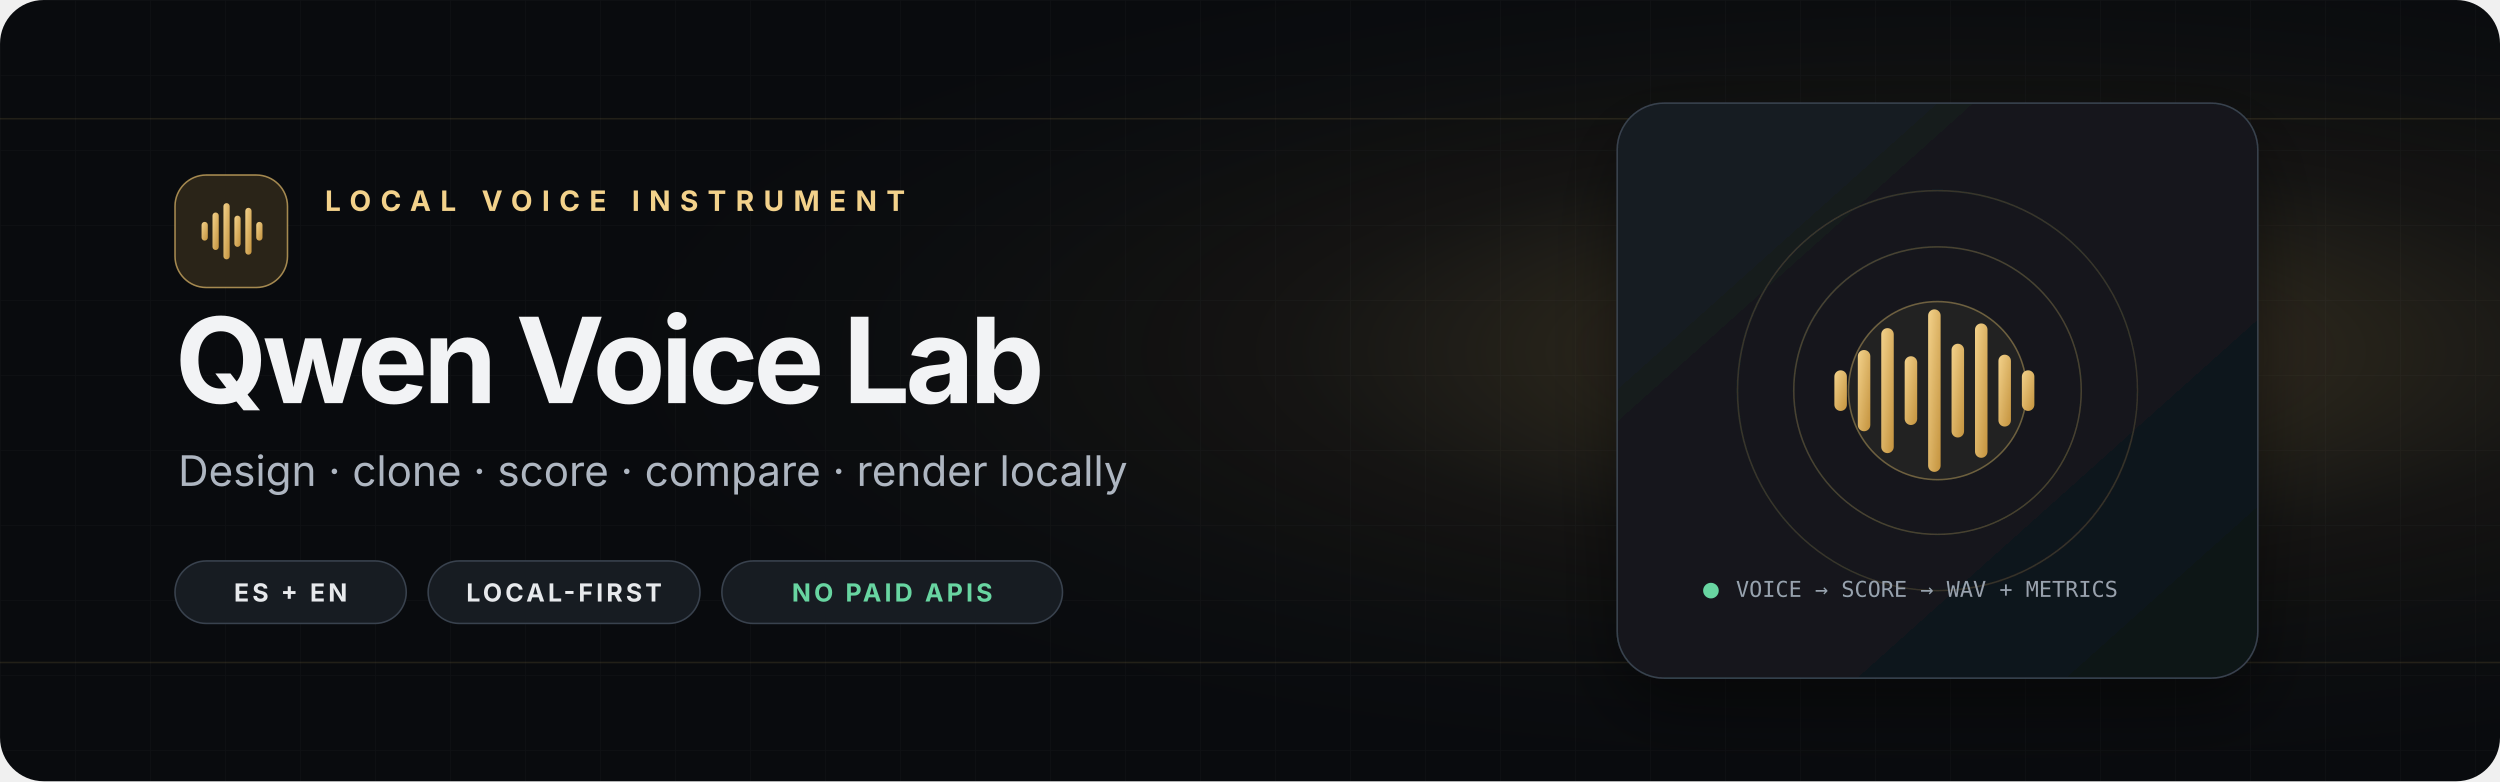
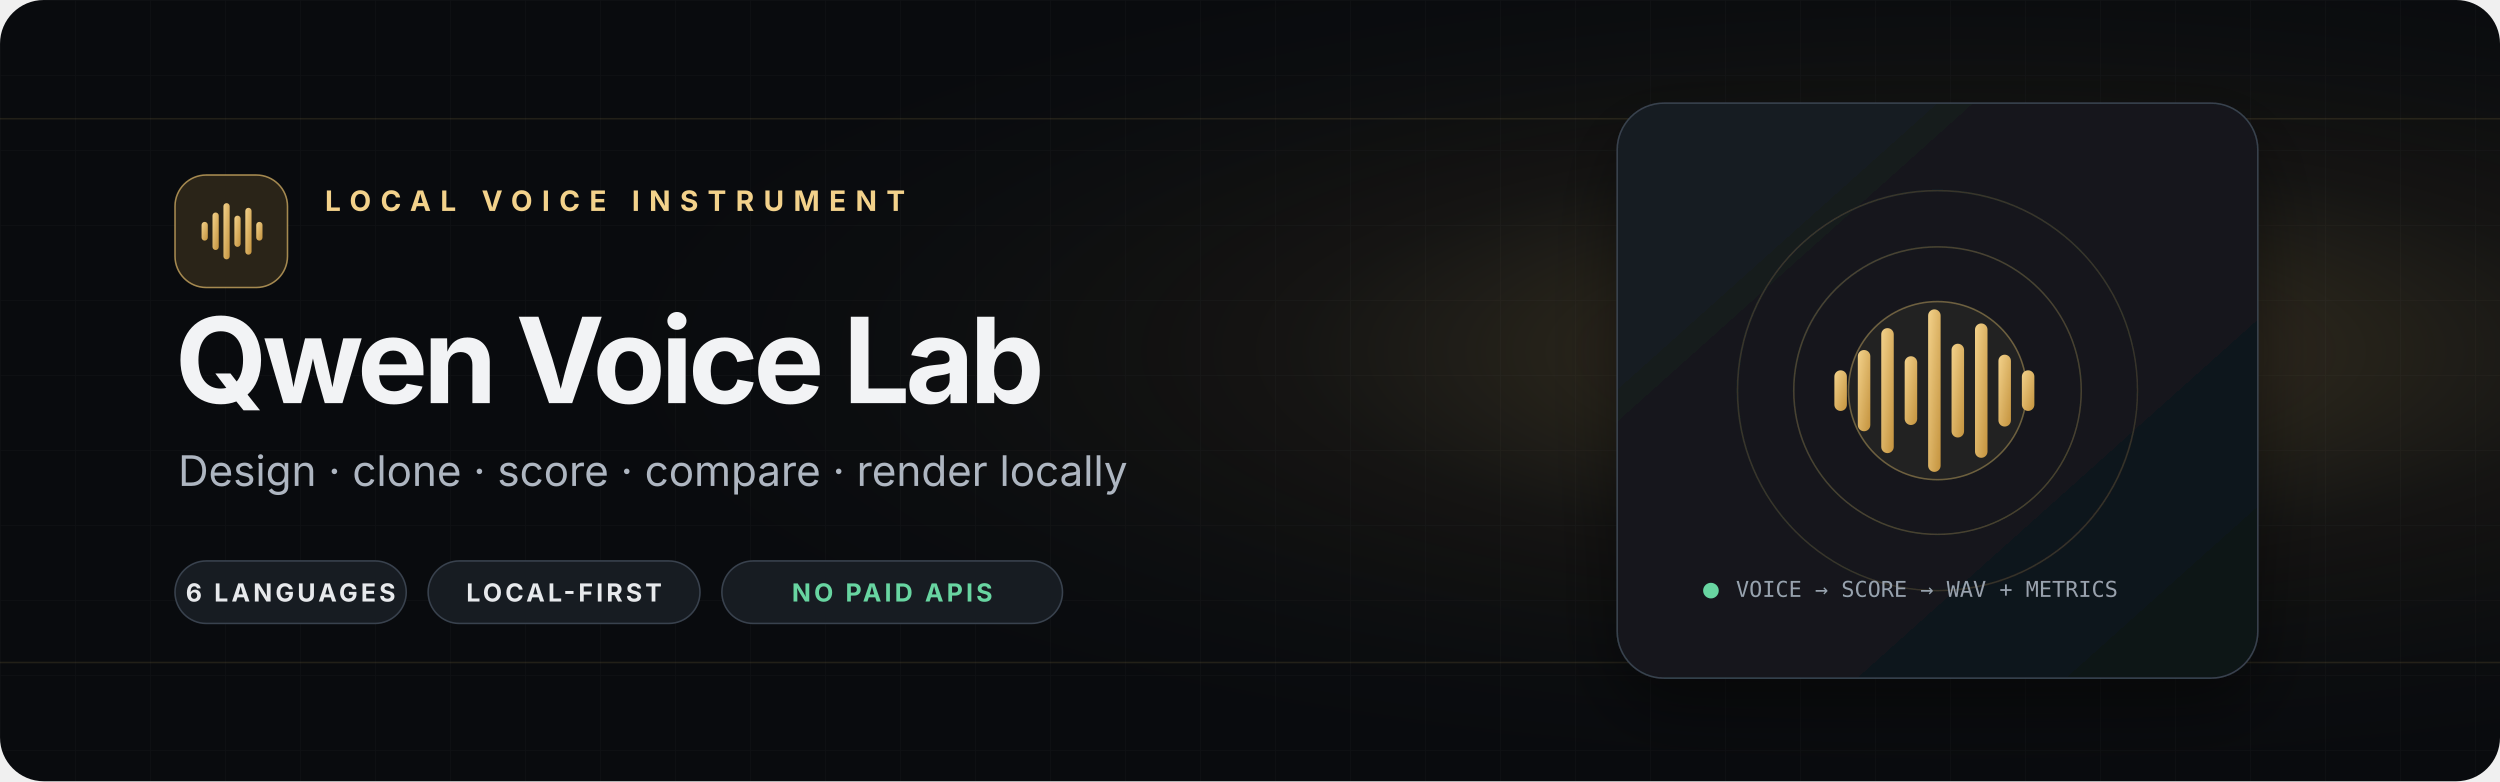
<svg xmlns="http://www.w3.org/2000/svg" width="1600" height="500" viewBox="0 0 1600 500" role="img" aria-labelledby="title desc">
  <defs>
    <radialGradient id="glow" cx="78%" cy="45%" r="58%">
      <stop offset="0" stop-color="#e0b96a" stop-opacity=".24" />
      <stop offset=".46" stop-color="#e0b96a" stop-opacity=".055" />
      <stop offset="1" stop-color="#090b0e" stop-opacity="0" />
    </radialGradient>
    <linearGradient id="gold" x1="0" y1="0" x2="1" y2="1">
      <stop offset="0" stop-color="#f3d28b" />
      <stop offset="1" stop-color="#c4933e" />
    </linearGradient>
    <linearGradient id="panel" x1="0" y1="0" x2="1" y2="1">
      <stop offset="0" stop-color="#171c22" />
      <stop offset="1" stop-color="#0f1318" />
    </linearGradient>
    <pattern id="grid" width="48" height="48" patternUnits="userSpaceOnUse">
      <path d="M48 0H0V48" fill="none" stroke="#ffffff" stroke-opacity=".025" />
    </pattern>
    <filter id="shadow" x="-30%" y="-30%" width="160%" height="160%">
      <feDropShadow dx="0" dy="18" stdDeviation="22" flood-color="#000" flood-opacity=".45" />
    </filter>
  </defs>
  <rect width="1600" height="500" rx="28" fill="#090b0e" />
  <rect width="1600" height="500" rx="28" fill="url(#grid)" />
  <rect width="1600" height="500" rx="28" fill="url(#glow)" />
  <path d="M0 76H1600M0 424H1600" stroke="#e0b96a" stroke-opacity=".12" />
  <g transform="translate(112 104)">
    <g transform="translate(0 8)">
      <rect width="72" height="72" rx="20" fill="#2a2418" stroke="#e0b96a" stroke-opacity=".7" />
      <g fill="url(#gold)" transform="translate(17 16)">
        <rect x="0" y="14" width="4" height="12" rx="2" />
        <rect x="7" y="8" width="4" height="24" rx="2" />
        <rect x="14" y="2" width="4" height="36" rx="2" />
        <rect x="21" y="10" width="4" height="20" rx="2" />
        <rect x="28" y="5" width="4" height="30" rx="2" />
        <rect x="35" y="14" width="4" height="12" rx="2" />
      </g>
    </g>
    <text x="96" y="31" fill="#f3d28b" font-family="Inter,Segoe UI,Arial,sans-serif" font-size="18" font-weight="700" letter-spacing="6">LOCAL VOICE INSTRUMENT</text>
    <text x="0" y="154" fill="#f2f3f5" font-family="Inter,Segoe UI,Arial,sans-serif" font-size="76" font-weight="750" letter-spacing="-3">Qwen Voice Lab</text>
    <text x="2" y="207" fill="#aeb6c1" font-family="Inter,Segoe UI,Arial,sans-serif" font-size="27">Design · clone · score · compare · render locally</text>
    <g transform="translate(0 255)" font-family="Inter,Segoe UI,Arial,sans-serif" font-size="16" font-weight="650" letter-spacing="2">
      <g>
        <rect width="148" height="40" rx="20" fill="#171c22" stroke="#39424e" />
-         <text x="74" y="26" fill="#e7e9ec" text-anchor="middle">ES + EN</text>
+         <text x="74" y="26" fill="#e7e9ec" text-anchor="middle">6 LANGUAGES</text>
      </g>
      <g transform="translate(162 0)">
        <rect width="174" height="40" rx="20" fill="#171c22" stroke="#39424e" />
        <text x="87" y="26" fill="#e7e9ec" text-anchor="middle">LOCAL-FIRST</text>
      </g>
      <g transform="translate(350 0)">
        <rect width="218" height="40" rx="20" fill="#171c22" stroke="#39424e" />
        <text x="109" y="26" fill="#68d5a1" text-anchor="middle">NO PAID APIS</text>
      </g>
    </g>
  </g>
  <g transform="translate(1035 66)" filter="url(#shadow)">
    <rect width="410" height="368" rx="30" fill="url(#panel)" stroke="#39424e" />
    <circle cx="205" cy="184" r="128" fill="none" stroke="#e0b96a" stroke-opacity=".18" />
    <circle cx="205" cy="184" r="92" fill="none" stroke="#e0b96a" stroke-opacity=".26" />
    <circle cx="205" cy="184" r="57" fill="#e0b96a" fill-opacity=".08" stroke="#e0b96a" stroke-opacity=".42" />
    <g fill="url(#gold)" transform="translate(139 132)">
      <rect x="0" y="39" width="8" height="26" rx="4" />
      <rect x="15" y="26" width="8" height="52" rx="4" />
      <rect x="30" y="12" width="8" height="80" rx="4" />
      <rect x="45" y="30" width="8" height="44" rx="4" />
      <rect x="60" y="0" width="8" height="104" rx="4" />
      <rect x="75" y="22" width="8" height="60" rx="4" />
      <rect x="90" y="9" width="8" height="86" rx="4" />
      <rect x="105" y="29" width="8" height="46" rx="4" />
      <rect x="120" y="39" width="8" height="26" rx="4" />
    </g>
    <g transform="translate(52 316)" font-family="ui-monospace,SFMono-Regular,Consolas,monospace" font-size="14">
      <circle cx="8" cy="-4" r="5" fill="#68d5a1" />
      <text x="24" y="0" fill="#98a2ae">VOICE → SCORE → WAV + METRICS</text>
    </g>
  </g>
</svg>
